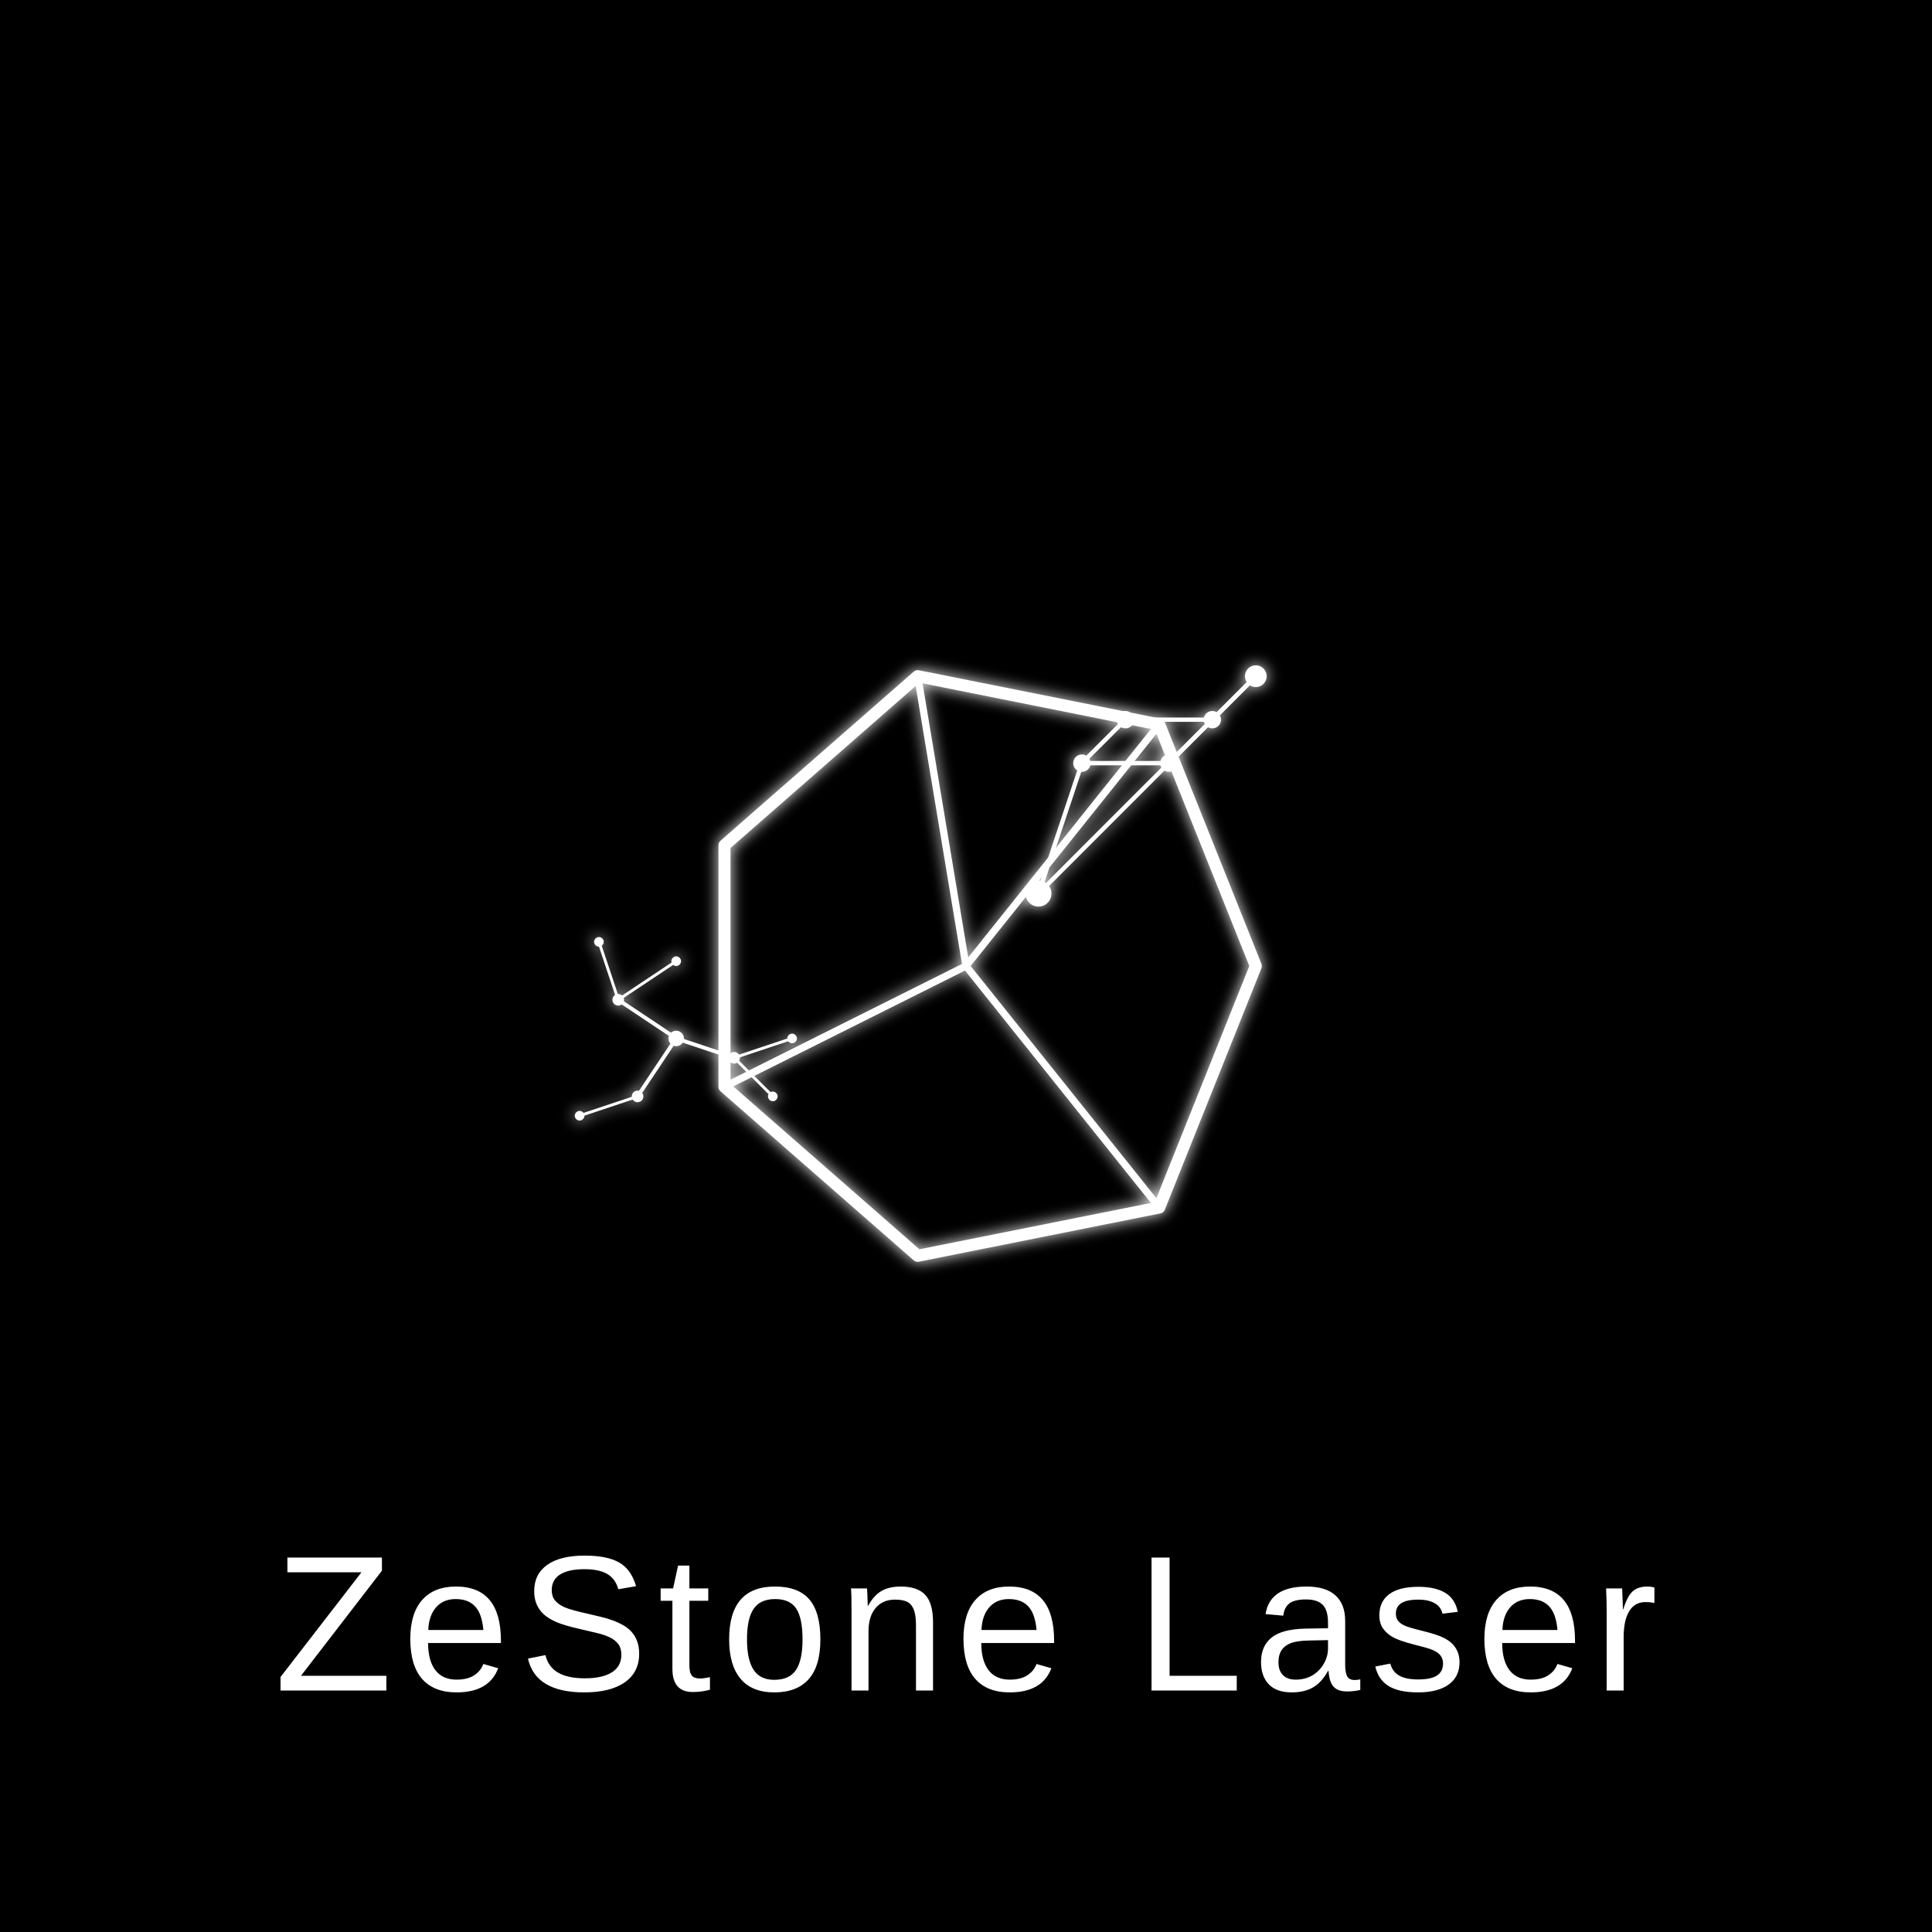
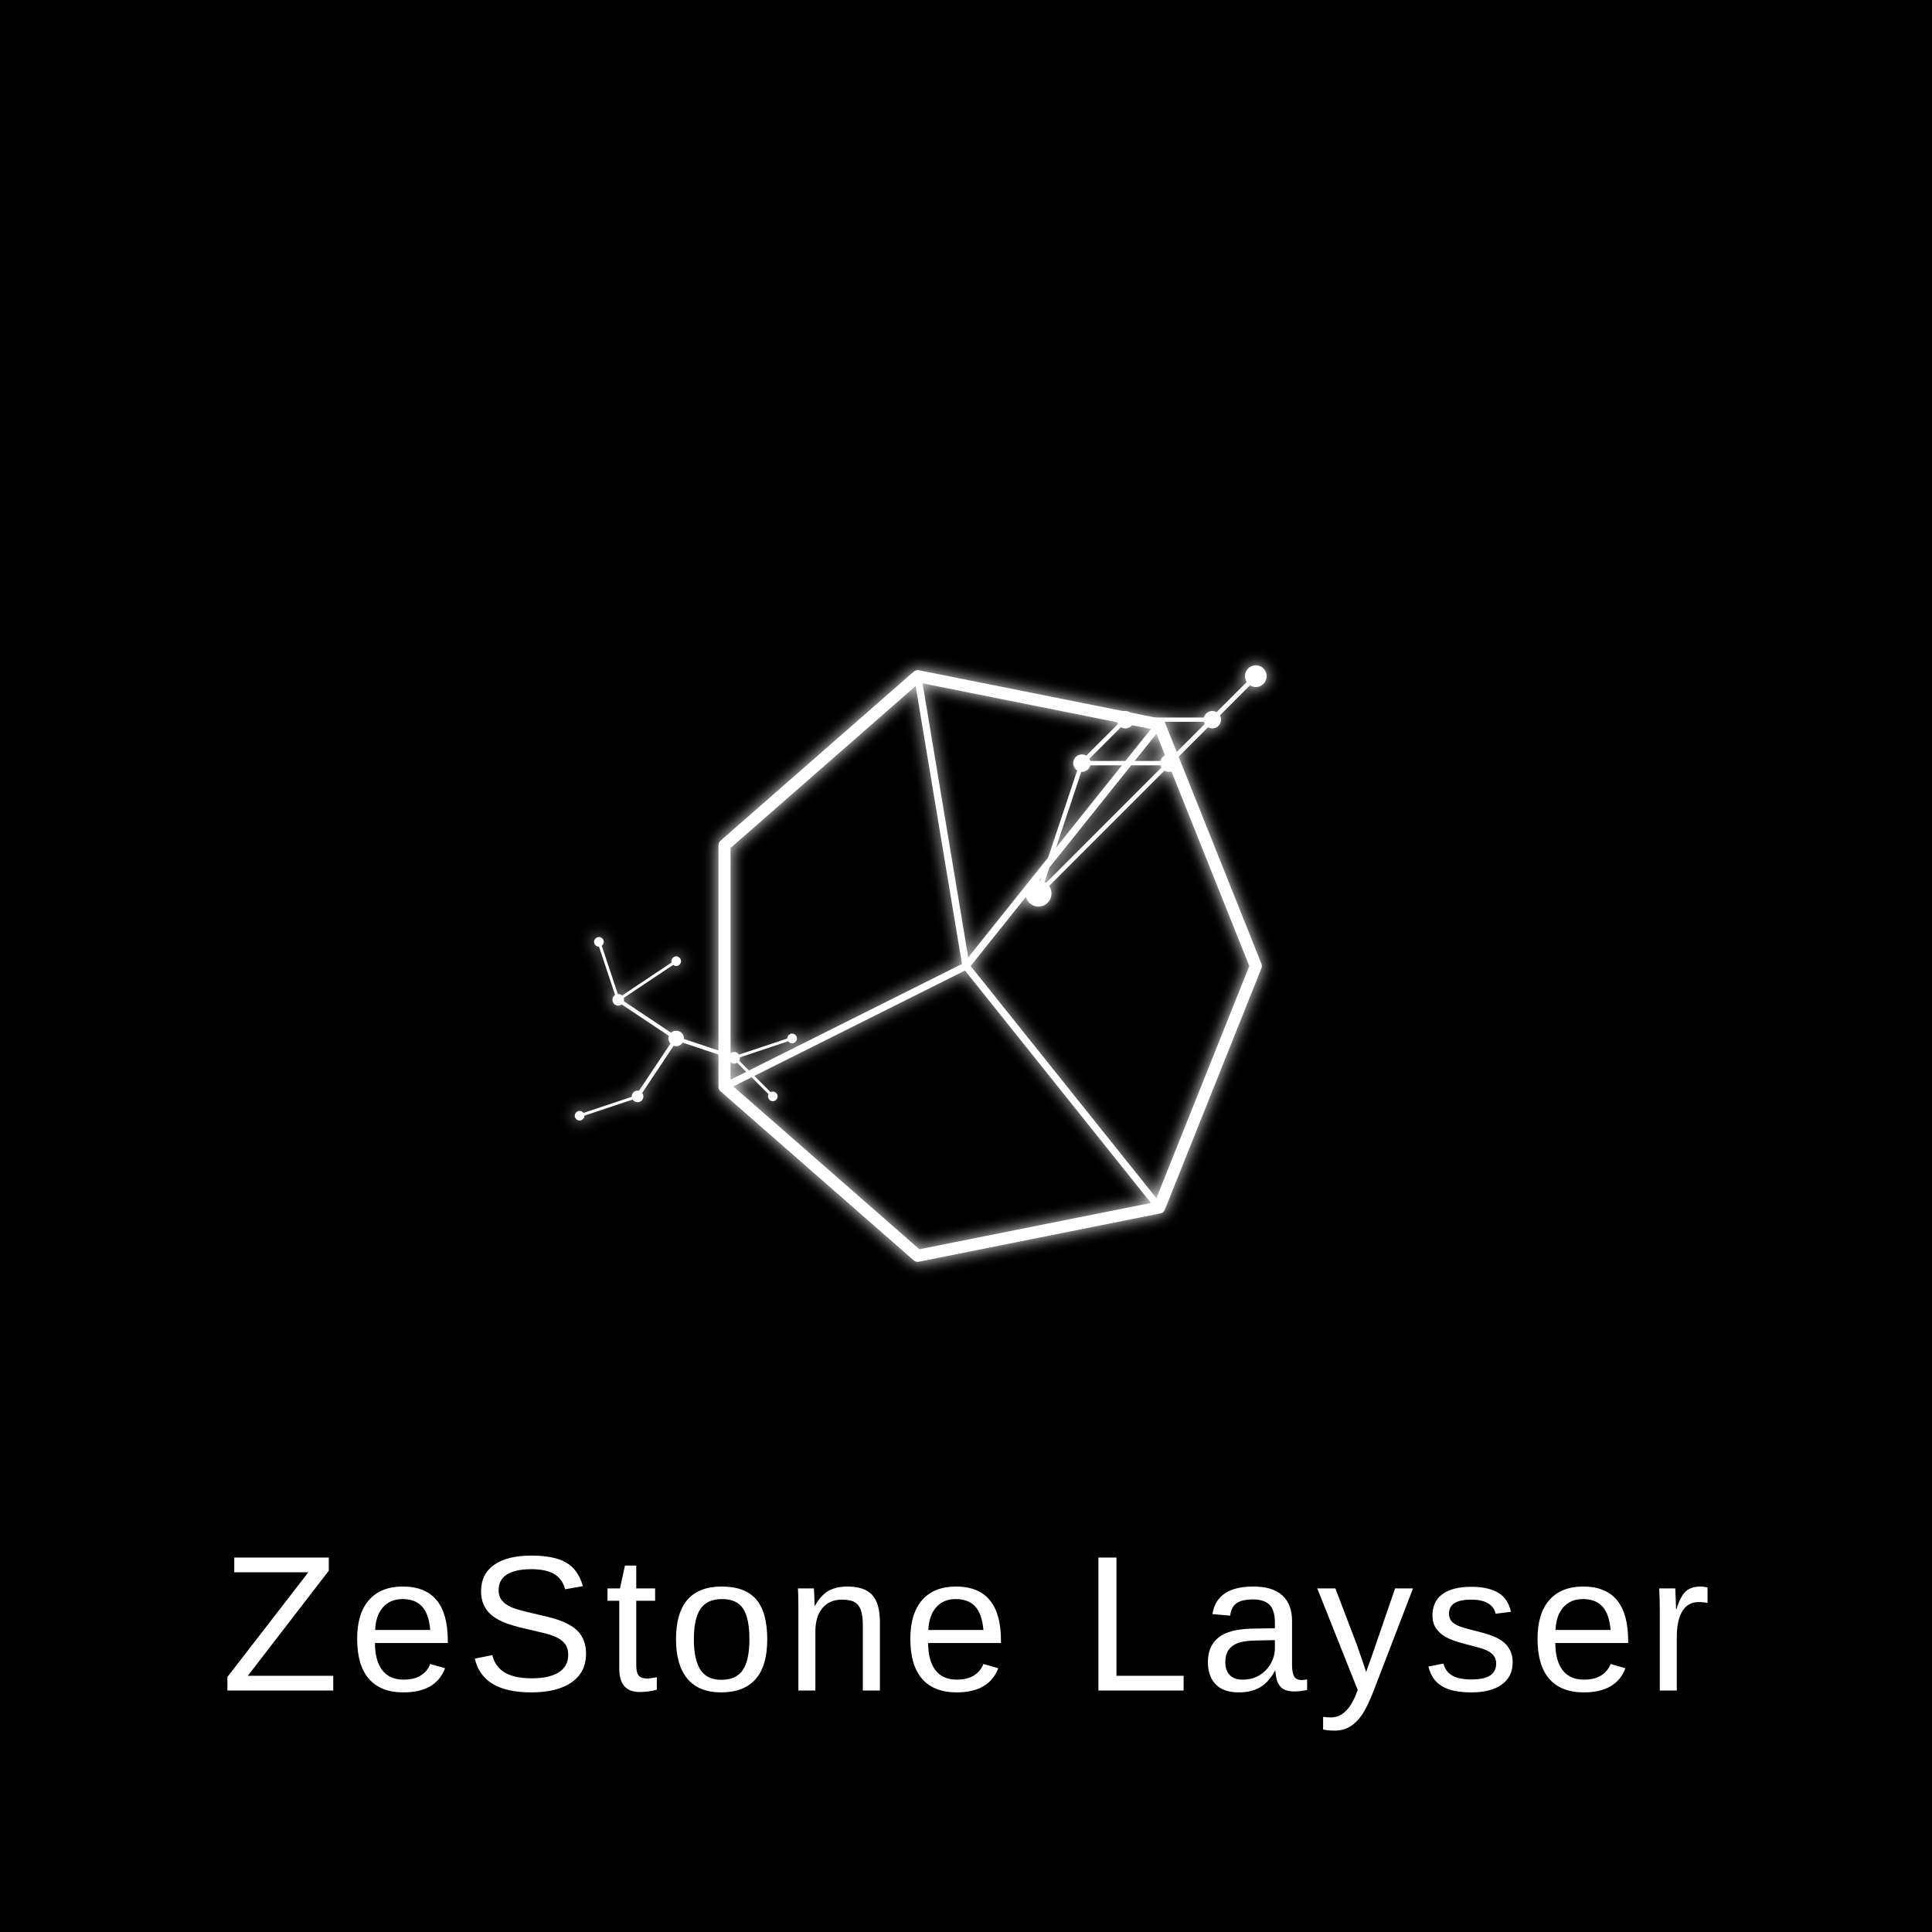
<svg xmlns="http://www.w3.org/2000/svg" width="800" height="800" viewBox="0 0 800 800">
  <rect width="100%" height="100%" fill="#000000" />
  <defs>
    <filter id="glow" x="-50%" y="-50%" width="200%" height="200%">
      <feGaussianBlur stdDeviation="3" result="coloredBlur" />
      <feMerge>
        <feMergeNode in="coloredBlur" />
        <feMergeNode in="SourceGraphic" />
      </feMerge>
    </filter>
  </defs>
  <g filter="url(#glow)" stroke="#FFFFFF" fill="none" stroke-linecap="round" stroke-linejoin="round">
    <path d="M300,350 L380,280 L480,300 L520,400 L480,500 L380,520 L300,450 Z" stroke-width="5" />
    <path d="M380,280 L400,400 L300,450" stroke-width="3" />
    <path d="M480,300 L400,400 L480,500" stroke-width="3" />
    <g transform="translate(280, 430) scale(0.8)" stroke-width="2">
      <circle cx="0" cy="0" r="3" fill="#FFFFFF" />
      <path d="M0,0 L-30,-20" />
      <path d="M0,0 L-20,30" />
      <path d="M0,0 L30,10" />
      <path d="M-30,-20 L-40,-50" stroke-width="1.5" />
      <path d="M-30,-20 L0,-40" stroke-width="1.5" />
      <path d="M-20,30 L-50,40" stroke-width="1.5" />
      <path d="M30,10 L60,0" stroke-width="1.5" />
      <path d="M30,10 L50,30" stroke-width="1.5" />
      <circle cx="-30" cy="-20" r="2" fill="#FFFFFF" />
      <circle cx="-20" cy="30" r="2" fill="#FFFFFF" />
      <circle cx="30" cy="10" r="2" fill="#FFFFFF" />
      <circle cx="-40" cy="-50" r="1.5" fill="#FFFFFF" />
      <circle cx="0" cy="-40" r="1.5" fill="#FFFFFF" />
      <circle cx="-50" cy="40" r="1.5" fill="#FFFFFF" />
      <circle cx="60" cy="0" r="1.5" fill="#FFFFFF" />
      <circle cx="50" cy="30" r="1.5" fill="#FFFFFF" />
    </g>
    <g transform="translate(520, 280) scale(0.9)" stroke-width="2">
      <line x1="0" y1="0" x2="-100" y2="100" stroke-width="2" />
      <circle cx="0" cy="0" r="4" fill="#FFFFFF" />
      <circle cx="-20" cy="20" r="3" fill="#FFFFFF" />
      <circle cx="-40" cy="40" r="3" fill="#FFFFFF" />
      <circle cx="-60" cy="20" r="3" fill="#FFFFFF" />
      <circle cx="-80" cy="40" r="3" fill="#FFFFFF" />
      <circle cx="-100" cy="100" r="5" fill="#FFFFFF" />
      <line x1="0" y1="0" x2="-20" y2="20" />
      <line x1="-20" y1="20" x2="-40" y2="40" />
      <line x1="-20" y1="20" x2="-60" y2="20" />
      <line x1="-40" y1="40" x2="-80" y2="40" />
      <line x1="-60" y1="20" x2="-80" y2="40" />
      <line x1="-80" y1="40" x2="-100" y2="100" />
    </g>
  </g>
  <text x="50%" y="700" text-anchor="middle" fill="#FFFFFF" font-family="Arial, Helvetica, sans-serif" font-size="80" font-weight="300" letter-spacing="4">
-     ZeStone Laser
+     ZeStone Layser
  </text>
</svg>
